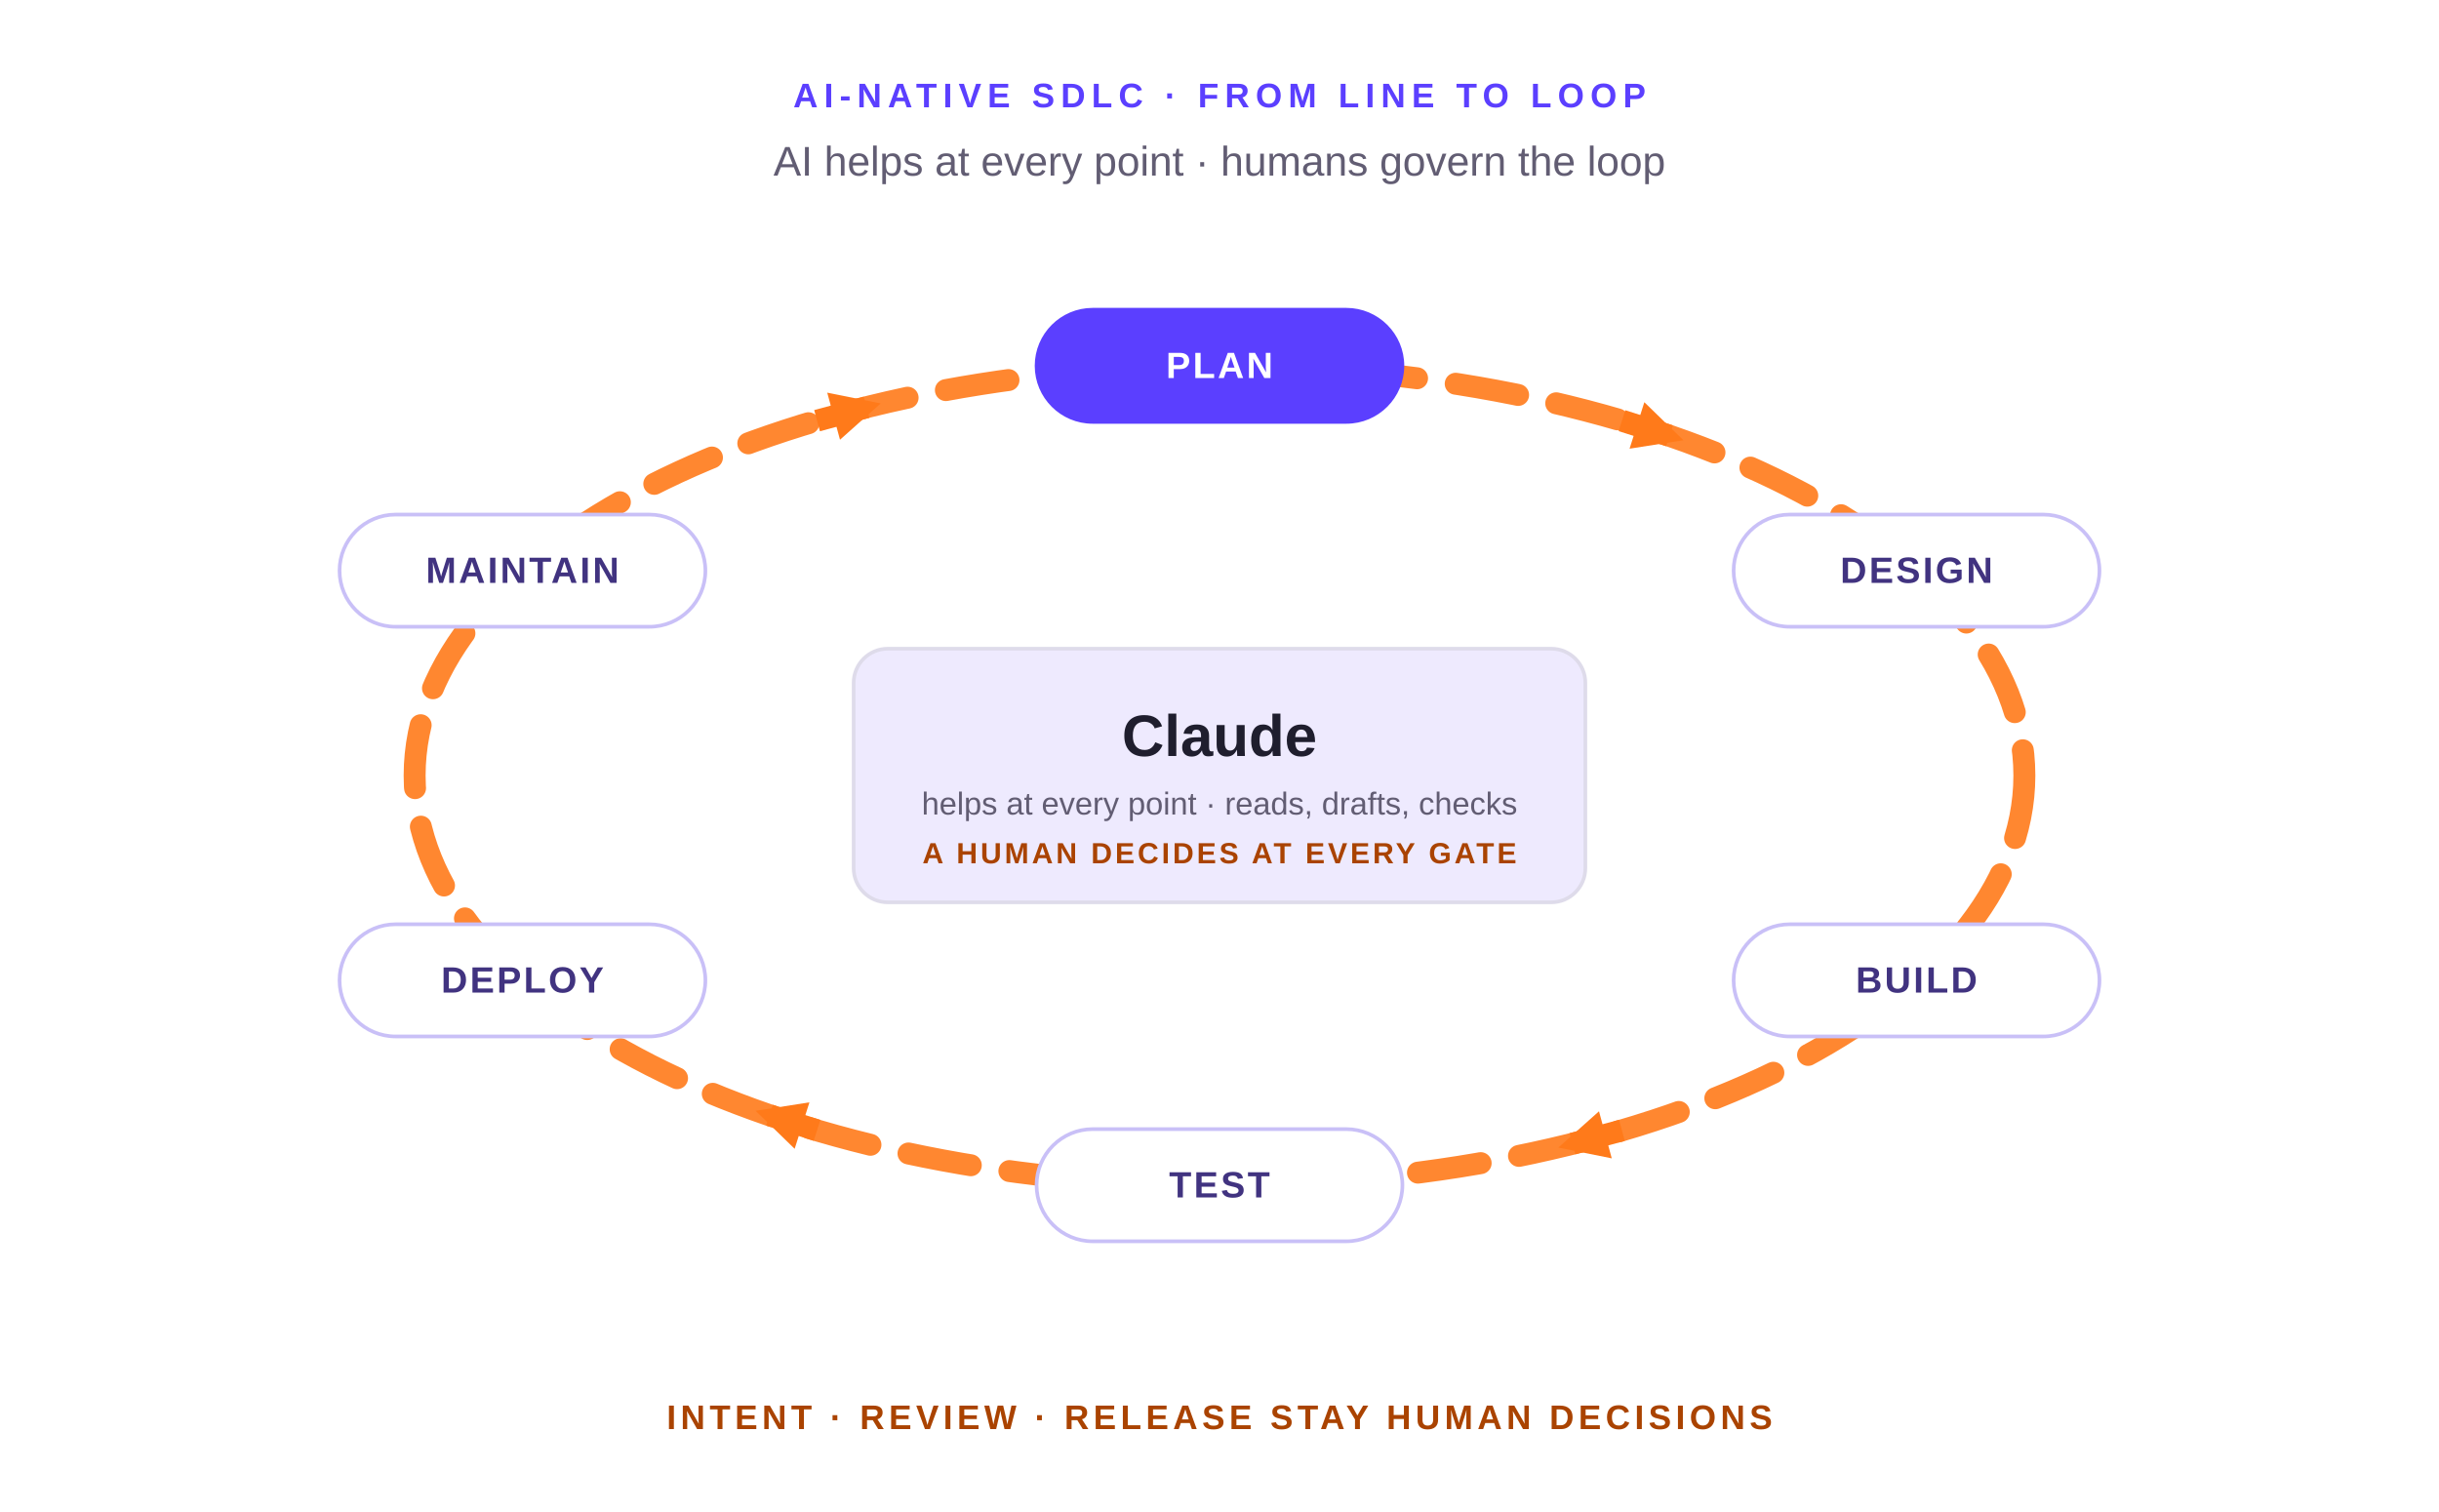
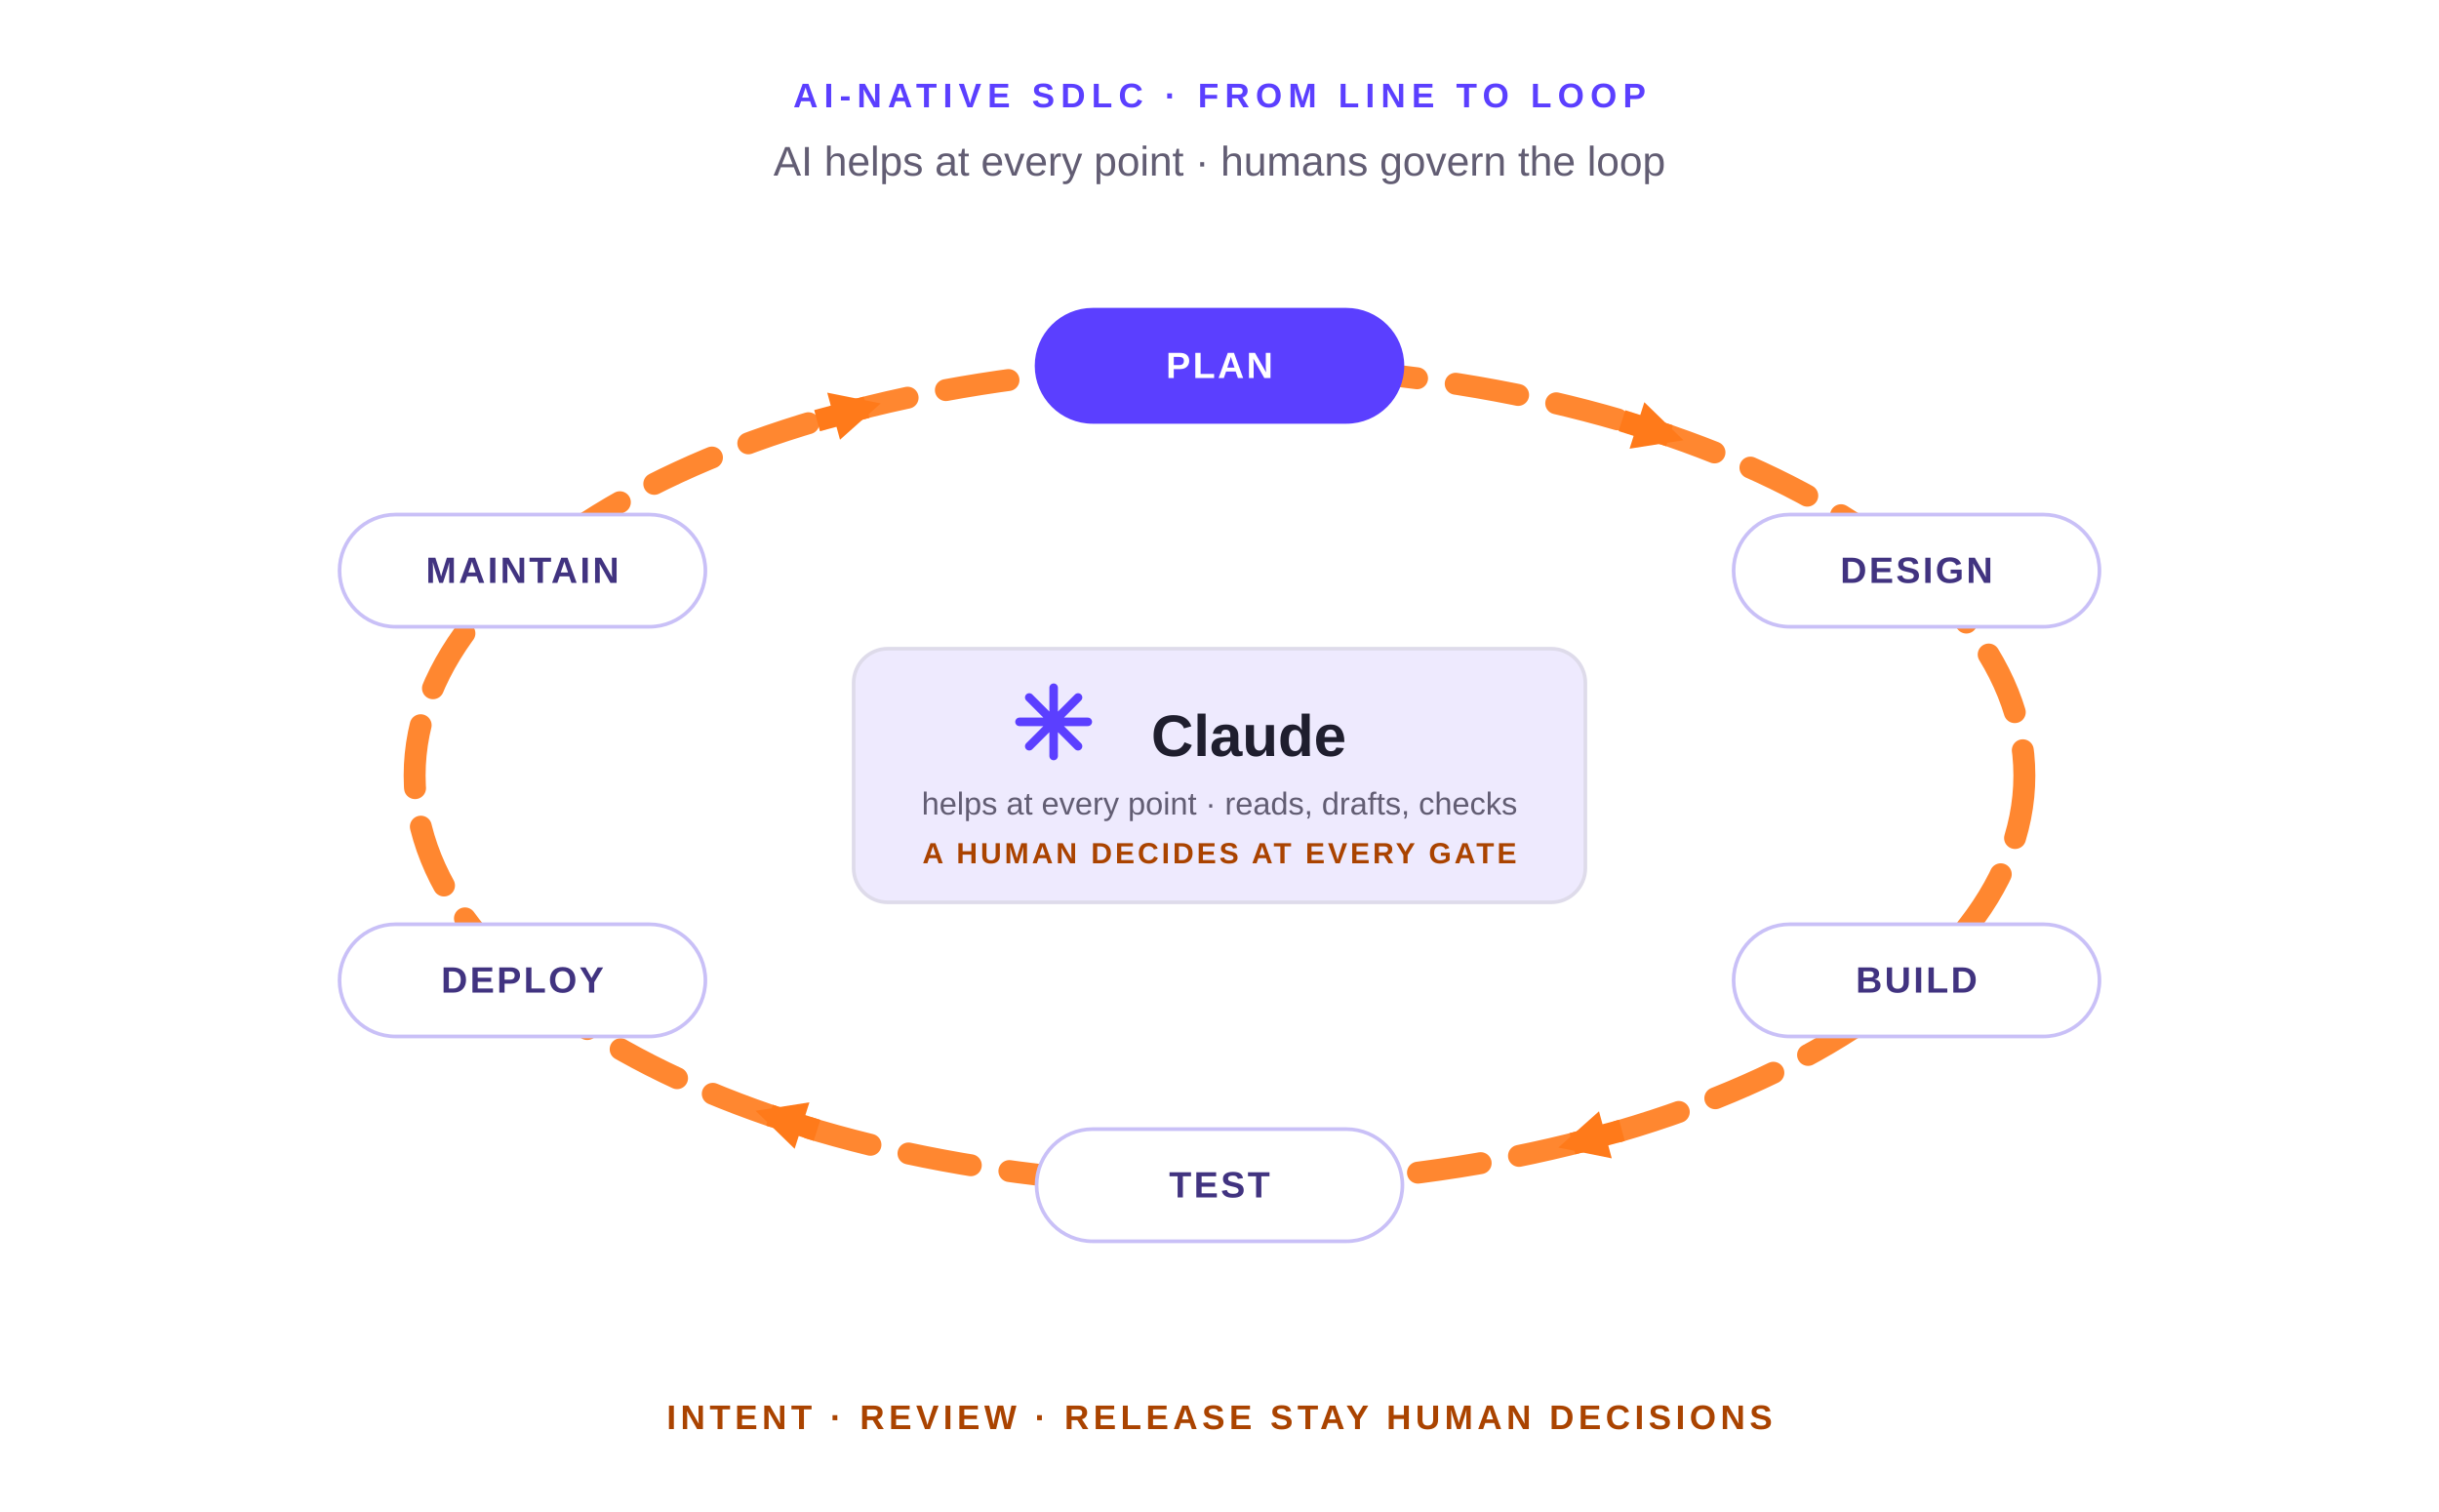
<svg xmlns="http://www.w3.org/2000/svg" viewBox="0 0 1000 620" role="img" aria-labelledby="title desc">
  <defs>
    <marker id="ao" viewBox="0 0 10 10" refX="7" refY="5" markerWidth="20" markerHeight="20" markerUnits="userSpaceOnUse" orient="auto">
      <path d="M0 0L10 5 0 10z" fill="#ff7a1a" />
    </marker>
  </defs>
  <rect width="1000" height="620" fill="#ffffff" />
  <text x="500" y="44" text-anchor="middle" font-family="Arial,Helvetica,sans-serif" font-size="14" font-weight="700" letter-spacing="2.5" fill="#5b3fff">AI-NATIVE SDLC · FROM LINE TO LOOP</text>
  <text x="500" y="72" text-anchor="middle" font-family="Arial,Helvetica,sans-serif" font-size="17" fill="#625d73">AI helps at every point · humans govern the loop</text>
  <ellipse cx="500" cy="318" rx="330" ry="168" fill="none" stroke="#ff7a1a" stroke-width="9" stroke-dasharray="26 16" stroke-linecap="round" opacity=".9" />
  <path d="M665.0 172.5L684.5 178.7" stroke="#ff7a1a" stroke-width="9" marker-end="url(#ao)" />
  <path d="M665.0 463.5L644.7 469.0" stroke="#ff7a1a" stroke-width="9" marker-end="url(#ao)" />
  <path d="M335.0 463.5L315.5 457.3" stroke="#ff7a1a" stroke-width="9" marker-end="url(#ao)" />
  <path d="M335.0 172.5L355.3 167.0" stroke="#ff7a1a" stroke-width="9" marker-end="url(#ao)" />
  <rect x="425.0" y="127.0" width="150" height="46" rx="23.0" fill="#5b3fff" stroke="#5b3fff" stroke-width="1.5" />
  <text x="500.0" y="155.0" text-anchor="middle" font-family="Arial,Helvetica,sans-serif" font-size="15" font-weight="700" letter-spacing="1" fill="#fff">PLAN</text>
  <rect x="710.788" y="211.0" width="150" height="46" rx="23.0" fill="#ffffff" stroke="#c9c0f7" stroke-width="1.5" />
  <text x="785.788" y="239.0" text-anchor="middle" font-family="Arial,Helvetica,sans-serif" font-size="15" font-weight="700" letter-spacing="1" fill="#413380">DESIGN</text>
  <rect x="710.788" y="379.0" width="150" height="46" rx="23.0" fill="#ffffff" stroke="#c9c0f7" stroke-width="1.5" />
  <text x="785.788" y="407.0" text-anchor="middle" font-family="Arial,Helvetica,sans-serif" font-size="15" font-weight="700" letter-spacing="1" fill="#413380">BUILD</text>
  <rect x="425.0" y="463.0" width="150" height="46" rx="23.0" fill="#ffffff" stroke="#c9c0f7" stroke-width="1.5" />
  <text x="500.0" y="491.0" text-anchor="middle" font-family="Arial,Helvetica,sans-serif" font-size="15" font-weight="700" letter-spacing="1" fill="#413380">TEST</text>
  <rect x="139.212" y="379.0" width="150" height="46" rx="23.0" fill="#ffffff" stroke="#c9c0f7" stroke-width="1.5" />
  <text x="214.212" y="407.0" text-anchor="middle" font-family="Arial,Helvetica,sans-serif" font-size="15" font-weight="700" letter-spacing="1" fill="#413380">DEPLOY</text>
  <rect x="139.212" y="211.0" width="150" height="46" rx="23.0" fill="#ffffff" stroke="#c9c0f7" stroke-width="1.5" />
  <text x="214.212" y="239.0" text-anchor="middle" font-family="Arial,Helvetica,sans-serif" font-size="15" font-weight="700" letter-spacing="1" fill="#413380">MAINTAIN</text>
  <rect x="350" y="266" width="300" height="104" rx="14" fill="#eeeafe" stroke="#dedbea" stroke-width="1.5" />
-   <text x="500" y="310" text-anchor="middle" font-family="Arial,Helvetica,sans-serif" font-size="24" font-weight="700" fill="#1f1e2e">Claude</text>
+   <g transform="translate(418 296)" fill="none" stroke="#5b3fff" stroke-width="3.5" stroke-linecap="round">
+     <path d="M0 0h28M14-14v28M4-10l20 20M24-10 4 10" />
+   </g>
+   <text x="512" y="310" text-anchor="middle" font-family="Arial,Helvetica,sans-serif" font-size="24" font-weight="700" fill="#1f1e2e">Claude</text>
  <text x="500" y="334" text-anchor="middle" font-family="Arial,Helvetica,sans-serif" font-size="13" fill="#625d73">helps at every point · reads, drafts, checks</text>
  <text x="500" y="354" text-anchor="middle" font-family="Arial,Helvetica,sans-serif" font-size="12" font-weight="700" letter-spacing="1.2" fill="#aa4300">A HUMAN DECIDES AT EVERY GATE</text>
  <text x="500" y="586" text-anchor="middle" font-family="Arial,Helvetica,sans-serif" font-size="14" font-weight="700" letter-spacing="1.8" fill="#aa4300">INTENT · REVIEW · RELEASE STAY HUMAN DECISIONS</text>
</svg>
